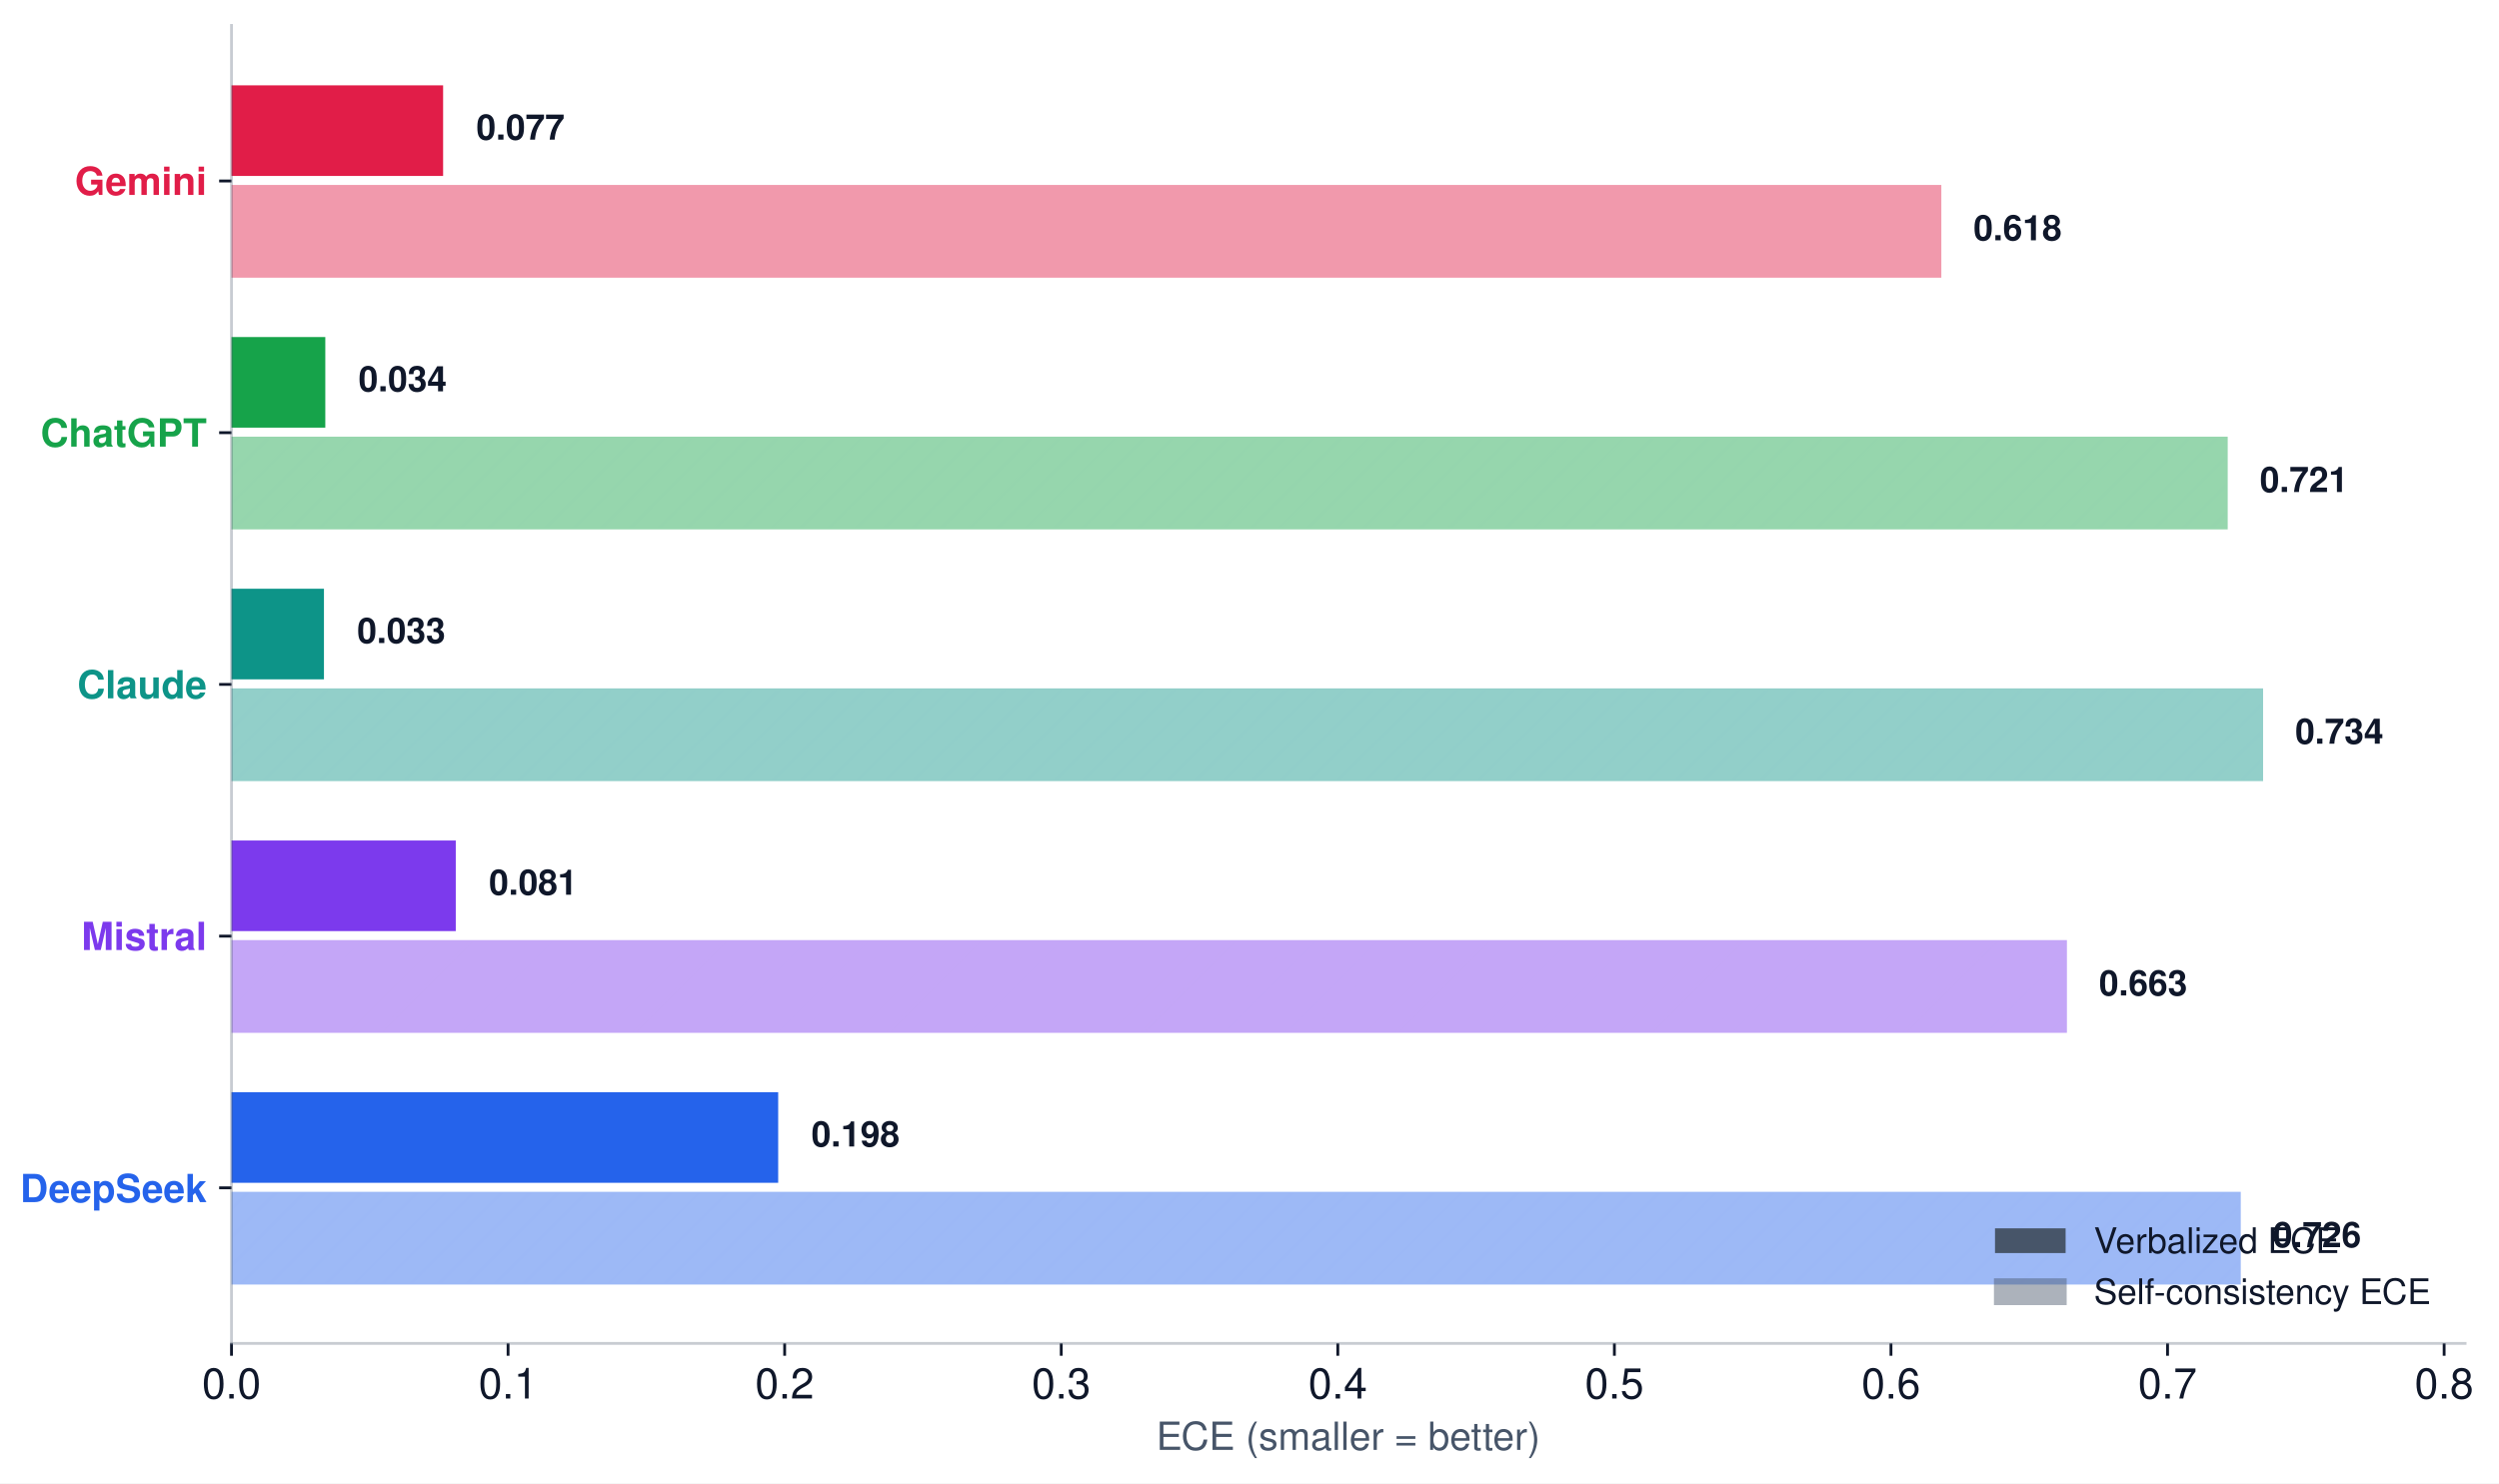
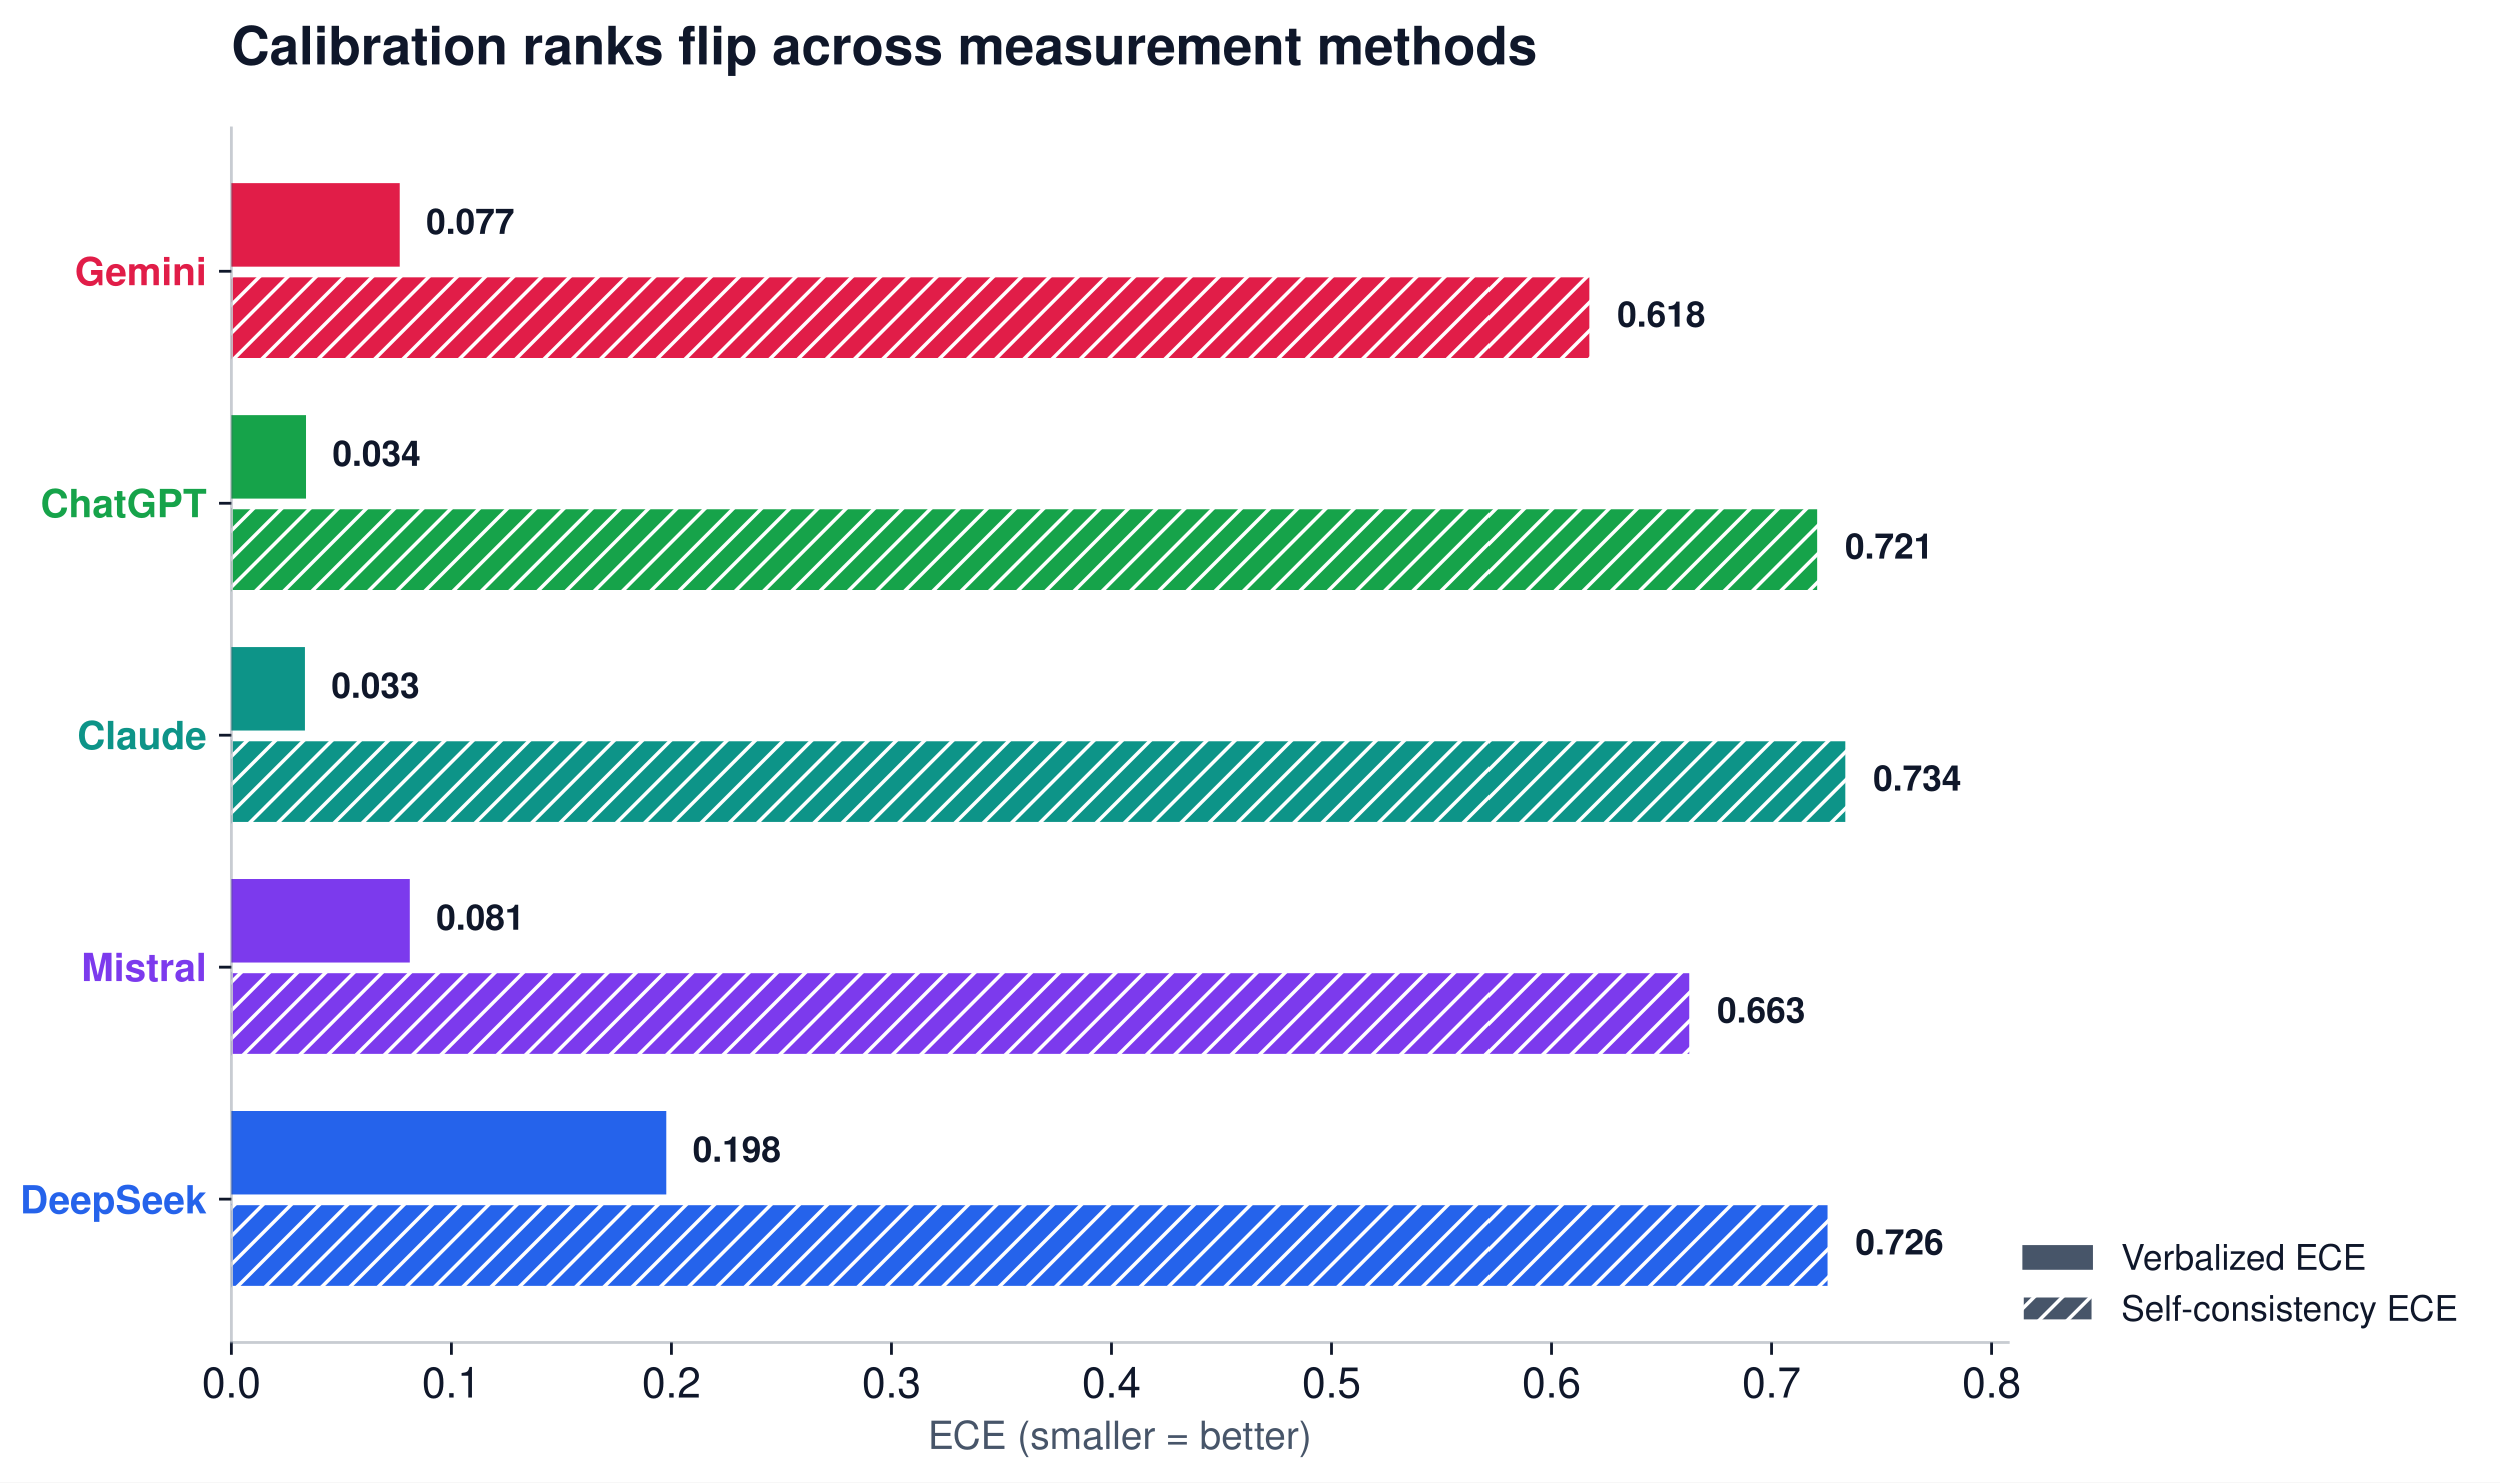
- <svg xmlns="http://www.w3.org/2000/svg" xmlns:xlink="http://www.w3.org/1999/xlink" width="707.801pt" height="420.261pt" viewBox="0 0 707.801 420.261" version="1.1">
+ <svg xmlns="http://www.w3.org/2000/svg" xmlns:xlink="http://www.w3.org/1999/xlink" width="708.422pt" height="420.075pt" viewBox="0 0 708.422 420.075" version="1.1">
  <defs>
    <style type="text/css">*{stroke-linejoin: round; stroke-linecap: butt}</style>
  </defs>
  <g id="figure_1">
    <g id="patch_1">
-       <path d="M 0 420.261  L 707.801 420.261  L 707.801 0  L 0 0  z " style="fill: #ffffff" />
+       <path d="M 0 420.075  L 708.422 420.075  L 708.422 0  L 0 0  z " style="fill: #ffffff" />
    </g>
    <g id="axes_1">
      <g id="patch_2">
-         <path d="M 65.567 380.601  L 698.197 380.601  L 698.197 7.2  L 65.567 7.2  z " style="fill: #ffffff" />
+         <path d="M 65.567 380.416  L 569.077 380.416  L 569.077 36.253  L 65.567 36.253  z " style="fill: #ffffff" />
      </g>
      <g id="matplotlib.axis_1">
        <g id="xtick_1">
          <g id="line2d_1">
            <defs>
-               <path id="m1476641908" d="M 0 0  L 0 3.5  " style="stroke: #0f172a; stroke-width: 0.8" />
+               <path id="mbb96f0b09a" d="M 0 0  L 0 3.5  " style="stroke: #0f172a; stroke-width: 0.8" />
            </defs>
            <g>
-               <use xlink:href="#m1476641908" x="65.567" y="380.601" style="fill: #0f172a; stroke: #0f172a; stroke-width: 0.8" />
+               <use xlink:href="#mbb96f0b09a" x="65.567" y="380.416" style="fill: #0f172a; stroke: #0f172a; stroke-width: 0.8" />
            </g>
          </g>
          <g id="text_1">
-             <text style="font-size: 12px; font-family: 'Helvetica', 'Arial', 'DejaVu Sans', sans-serif; text-anchor: middle; fill: #0f172a" x="65.567" y="396.209" transform="rotate(-0 65.56656 396.2094)">0.0</text>
+             <text style="font-size: 12px; font-family: 'Helvetica', 'Arial', 'DejaVu Sans', sans-serif; text-anchor: middle; fill: #0f172a" x="65.567" y="396.024" transform="rotate(-0 65.56656 396.0238)">0.0</text>
          </g>
        </g>
        <g id="xtick_2">
          <g id="line2d_2">
            <g>
-               <use xlink:href="#m1476641908" x="143.903" y="380.601" style="fill: #0f172a; stroke: #0f172a; stroke-width: 0.8" />
+               <use xlink:href="#mbb96f0b09a" x="127.915" y="380.416" style="fill: #0f172a; stroke: #0f172a; stroke-width: 0.8" />
            </g>
          </g>
          <g id="text_2">
-             <text style="font-size: 12px; font-family: 'Helvetica', 'Arial', 'DejaVu Sans', sans-serif; text-anchor: middle; fill: #0f172a" x="143.903" y="396.209" transform="rotate(-0 143.9034 396.2094)">0.1</text>
+             <text style="font-size: 12px; font-family: 'Helvetica', 'Arial', 'DejaVu Sans', sans-serif; text-anchor: middle; fill: #0f172a" x="127.915" y="396.024" transform="rotate(-0 127.9147 396.0238)">0.1</text>
          </g>
        </g>
        <g id="xtick_3">
          <g id="line2d_3">
            <g>
-               <use xlink:href="#m1476641908" x="222.24" y="380.601" style="fill: #0f172a; stroke: #0f172a; stroke-width: 0.8" />
+               <use xlink:href="#mbb96f0b09a" x="190.263" y="380.416" style="fill: #0f172a; stroke: #0f172a; stroke-width: 0.8" />
            </g>
          </g>
          <g id="text_3">
-             <text style="font-size: 12px; font-family: 'Helvetica', 'Arial', 'DejaVu Sans', sans-serif; text-anchor: middle; fill: #0f172a" x="222.24" y="396.209" transform="rotate(-0 222.2402 396.2094)">0.2</text>
+             <text style="font-size: 12px; font-family: 'Helvetica', 'Arial', 'DejaVu Sans', sans-serif; text-anchor: middle; fill: #0f172a" x="190.263" y="396.024" transform="rotate(-0 190.2629 396.0238)">0.2</text>
          </g>
        </g>
        <g id="xtick_4">
          <g id="line2d_4">
            <g>
-               <use xlink:href="#m1476641908" x="300.577" y="380.601" style="fill: #0f172a; stroke: #0f172a; stroke-width: 0.8" />
+               <use xlink:href="#mbb96f0b09a" x="252.611" y="380.416" style="fill: #0f172a; stroke: #0f172a; stroke-width: 0.8" />
            </g>
          </g>
          <g id="text_4">
-             <text style="font-size: 12px; font-family: 'Helvetica', 'Arial', 'DejaVu Sans', sans-serif; text-anchor: middle; fill: #0f172a" x="300.577" y="396.209" transform="rotate(-0 300.5771 396.2094)">0.3</text>
+             <text style="font-size: 12px; font-family: 'Helvetica', 'Arial', 'DejaVu Sans', sans-serif; text-anchor: middle; fill: #0f172a" x="252.611" y="396.024" transform="rotate(-0 252.6111 396.0238)">0.3</text>
          </g>
        </g>
        <g id="xtick_5">
          <g id="line2d_5">
            <g>
-               <use xlink:href="#m1476641908" x="378.914" y="380.601" style="fill: #0f172a; stroke: #0f172a; stroke-width: 0.8" />
+               <use xlink:href="#mbb96f0b09a" x="314.959" y="380.416" style="fill: #0f172a; stroke: #0f172a; stroke-width: 0.8" />
            </g>
          </g>
          <g id="text_5">
-             <text style="font-size: 12px; font-family: 'Helvetica', 'Arial', 'DejaVu Sans', sans-serif; text-anchor: middle; fill: #0f172a" x="378.914" y="396.209" transform="rotate(-0 378.9139 396.2094)">0.4</text>
+             <text style="font-size: 12px; font-family: 'Helvetica', 'Arial', 'DejaVu Sans', sans-serif; text-anchor: middle; fill: #0f172a" x="314.959" y="396.024" transform="rotate(-0 314.9593 396.0238)">0.4</text>
          </g>
        </g>
        <g id="xtick_6">
          <g id="line2d_6">
            <g>
-               <use xlink:href="#m1476641908" x="457.251" y="380.601" style="fill: #0f172a; stroke: #0f172a; stroke-width: 0.8" />
+               <use xlink:href="#mbb96f0b09a" x="377.307" y="380.416" style="fill: #0f172a; stroke: #0f172a; stroke-width: 0.8" />
            </g>
          </g>
          <g id="text_6">
-             <text style="font-size: 12px; font-family: 'Helvetica', 'Arial', 'DejaVu Sans', sans-serif; text-anchor: middle; fill: #0f172a" x="457.251" y="396.209" transform="rotate(-0 457.2508 396.2094)">0.5</text>
+             <text style="font-size: 12px; font-family: 'Helvetica', 'Arial', 'DejaVu Sans', sans-serif; text-anchor: middle; fill: #0f172a" x="377.307" y="396.024" transform="rotate(-0 377.3075 396.0238)">0.5</text>
          </g>
        </g>
        <g id="xtick_7">
          <g id="line2d_7">
            <g>
-               <use xlink:href="#m1476641908" x="535.588" y="380.601" style="fill: #0f172a; stroke: #0f172a; stroke-width: 0.8" />
+               <use xlink:href="#mbb96f0b09a" x="439.656" y="380.416" style="fill: #0f172a; stroke: #0f172a; stroke-width: 0.8" />
            </g>
          </g>
          <g id="text_7">
-             <text style="font-size: 12px; font-family: 'Helvetica', 'Arial', 'DejaVu Sans', sans-serif; text-anchor: middle; fill: #0f172a" x="535.588" y="396.209" transform="rotate(-0 535.5876 396.2094)">0.6</text>
+             <text style="font-size: 12px; font-family: 'Helvetica', 'Arial', 'DejaVu Sans', sans-serif; text-anchor: middle; fill: #0f172a" x="439.656" y="396.024" transform="rotate(-0 439.6557 396.0238)">0.6</text>
          </g>
        </g>
        <g id="xtick_8">
          <g id="line2d_8">
            <g>
-               <use xlink:href="#m1476641908" x="613.924" y="380.601" style="fill: #0f172a; stroke: #0f172a; stroke-width: 0.8" />
+               <use xlink:href="#mbb96f0b09a" x="502.004" y="380.416" style="fill: #0f172a; stroke: #0f172a; stroke-width: 0.8" />
            </g>
          </g>
          <g id="text_8">
-             <text style="font-size: 12px; font-family: 'Helvetica', 'Arial', 'DejaVu Sans', sans-serif; text-anchor: middle; fill: #0f172a" x="613.924" y="396.209" transform="rotate(-0 613.9244 396.2094)">0.7</text>
+             <text style="font-size: 12px; font-family: 'Helvetica', 'Arial', 'DejaVu Sans', sans-serif; text-anchor: middle; fill: #0f172a" x="502.004" y="396.024" transform="rotate(-0 502.0039 396.0238)">0.7</text>
          </g>
        </g>
        <g id="xtick_9">
          <g id="line2d_9">
            <g>
-               <use xlink:href="#m1476641908" x="692.261" y="380.601" style="fill: #0f172a; stroke: #0f172a; stroke-width: 0.8" />
+               <use xlink:href="#mbb96f0b09a" x="564.352" y="380.416" style="fill: #0f172a; stroke: #0f172a; stroke-width: 0.8" />
            </g>
          </g>
          <g id="text_9">
-             <text style="font-size: 12px; font-family: 'Helvetica', 'Arial', 'DejaVu Sans', sans-serif; text-anchor: middle; fill: #0f172a" x="692.261" y="396.209" transform="rotate(-0 692.2613 396.2094)">0.8</text>
+             <text style="font-size: 12px; font-family: 'Helvetica', 'Arial', 'DejaVu Sans', sans-serif; text-anchor: middle; fill: #0f172a" x="564.352" y="396.024" transform="rotate(-0 564.352 396.0238)">0.8</text>
          </g>
        </g>
        <g id="text_10">
-           <text style="font-size: 11px; font-family: 'Helvetica', 'Arial', 'DejaVu Sans', sans-serif; text-anchor: middle; fill: #475569" x="381.882" y="410.768" transform="rotate(-0 381.882 410.7681)">ECE (smaller = better)</text>
+           <text style="font-size: 11px; font-family: 'Helvetica', 'Arial', 'DejaVu Sans', sans-serif; text-anchor: middle; fill: #475569" x="317.322" y="410.582" transform="rotate(-0 317.3216 410.5825)">ECE (smaller = better)</text>
        </g>
      </g>
      <g id="matplotlib.axis_2">
        <g id="ytick_1">
          <g id="line2d_10">
            <defs>
-               <path id="m768ae7f95d" d="M 0 0  L -3.5 0  " style="stroke: #0f172a; stroke-width: 0.8" />
+               <path id="md8d4a4f113" d="M 0 0  L -3.5 0  " style="stroke: #0f172a; stroke-width: 0.8" />
            </defs>
            <g>
-               <use xlink:href="#m768ae7f95d" x="65.567" y="51.272" style="fill: #0f172a; stroke: #0f172a; stroke-width: 0.8" />
+               <use xlink:href="#md8d4a4f113" x="65.567" y="76.874" style="fill: #0f172a; stroke: #0f172a; stroke-width: 0.8" />
            </g>
          </g>
          <g id="text_11">
-             <text style="font-weight: 700; font-size: 11px; font-family: 'Helvetica', 'Arial', 'DejaVu Sans', sans-serif; text-anchor: end; fill: #e11d48" x="58.567" y="55.218" transform="rotate(-0 58.56656 55.21758)">Gemini</text>
+             <text style="font-weight: 700; font-size: 11px; font-family: 'Helvetica', 'Arial', 'DejaVu Sans', sans-serif; text-anchor: end; fill: #e11d48" x="58.567" y="80.82" transform="rotate(-0 58.56656 80.81968)">Gemini</text>
          </g>
        </g>
        <g id="ytick_2">
          <g id="line2d_11">
            <g>
-               <use xlink:href="#m768ae7f95d" x="65.567" y="122.586" style="fill: #0f172a; stroke: #0f172a; stroke-width: 0.8" />
+               <use xlink:href="#md8d4a4f113" x="65.567" y="142.604" style="fill: #0f172a; stroke: #0f172a; stroke-width: 0.8" />
            </g>
          </g>
          <g id="text_12">
-             <text style="font-weight: 700; font-size: 11px; font-family: 'Helvetica', 'Arial', 'DejaVu Sans', sans-serif; text-anchor: end; fill: #16a34a" x="58.567" y="126.532" transform="rotate(-0 58.56656 126.5318)">ChatGPT</text>
+             <text style="font-weight: 700; font-size: 11px; font-family: 'Helvetica', 'Arial', 'DejaVu Sans', sans-serif; text-anchor: end; fill: #16a34a" x="58.567" y="146.55" transform="rotate(-0 58.56656 146.5497)">ChatGPT</text>
          </g>
        </g>
        <g id="ytick_3">
          <g id="line2d_12">
            <g>
-               <use xlink:href="#m768ae7f95d" x="65.567" y="193.901" style="fill: #0f172a; stroke: #0f172a; stroke-width: 0.8" />
+               <use xlink:href="#md8d4a4f113" x="65.567" y="208.334" style="fill: #0f172a; stroke: #0f172a; stroke-width: 0.8" />
            </g>
          </g>
          <g id="text_13">
-             <text style="font-weight: 700; font-size: 11px; font-family: 'Helvetica', 'Arial', 'DejaVu Sans', sans-serif; text-anchor: end; fill: #0d9488" x="58.567" y="197.846" transform="rotate(-0 58.56656 197.846)">Claude</text>
+             <text style="font-weight: 700; font-size: 11px; font-family: 'Helvetica', 'Arial', 'DejaVu Sans', sans-serif; text-anchor: end; fill: #0d9488" x="58.567" y="212.28" transform="rotate(-0 58.56656 212.2798)">Claude</text>
          </g>
        </g>
        <g id="ytick_4">
          <g id="line2d_13">
            <g>
-               <use xlink:href="#m768ae7f95d" x="65.567" y="265.215" style="fill: #0f172a; stroke: #0f172a; stroke-width: 0.8" />
+               <use xlink:href="#md8d4a4f113" x="65.567" y="274.064" style="fill: #0f172a; stroke: #0f172a; stroke-width: 0.8" />
            </g>
          </g>
          <g id="text_14">
-             <text style="font-weight: 700; font-size: 11px; font-family: 'Helvetica', 'Arial', 'DejaVu Sans', sans-serif; text-anchor: end; fill: #7c3aed" x="58.567" y="269.16" transform="rotate(-0 58.56656 269.1602)">Mistral</text>
+             <text style="font-weight: 700; font-size: 11px; font-family: 'Helvetica', 'Arial', 'DejaVu Sans', sans-serif; text-anchor: end; fill: #7c3aed" x="58.567" y="278.01" transform="rotate(-0 58.56656 278.0098)">Mistral</text>
          </g>
        </g>
        <g id="ytick_5">
          <g id="line2d_14">
            <g>
-               <use xlink:href="#m768ae7f95d" x="65.567" y="336.529" style="fill: #0f172a; stroke: #0f172a; stroke-width: 0.8" />
+               <use xlink:href="#md8d4a4f113" x="65.567" y="339.794" style="fill: #0f172a; stroke: #0f172a; stroke-width: 0.8" />
            </g>
          </g>
          <g id="text_15">
-             <text style="font-weight: 700; font-size: 11px; font-family: 'Helvetica', 'Arial', 'DejaVu Sans', sans-serif; text-anchor: end; fill: #2563eb" x="58.567" y="340.582" transform="rotate(-0 58.56656 340.5819)">DeepSeek</text>
+             <text style="font-weight: 700; font-size: 11px; font-family: 'Helvetica', 'Arial', 'DejaVu Sans', sans-serif; text-anchor: end; fill: #2563eb" x="58.567" y="343.847" transform="rotate(-0 58.56656 343.8473)">DeepSeek</text>
          </g>
        </g>
      </g>
      <g id="patch_3">
-         <path d="M 65.567 24.173  L 125.503 24.173  L 125.503 49.846  L 65.567 49.846  z " clip-path="url(#pfe45857b0f)" style="fill: #e11d48" />
+         <path d="M 65.567 51.897  L 113.27 51.897  L 113.27 75.56  L 65.567 75.56  z " clip-path="url(#p419d0bbaad)" style="fill: #e11d48" />
      </g>
      <g id="patch_4">
-         <path d="M 65.567 52.698  L 549.552 52.698  L 549.552 78.372  L 65.567 78.372  z " clip-path="url(#pfe45857b0f)" style="fill: url(#hab2ef8f8ba); opacity: 0.45; stroke: #e11d48; stroke-width: 0.6; stroke-linejoin: miter" />
+         <path d="M 65.567 78.189  L 450.77 78.189  L 450.77 101.852  L 65.567 101.852  z " clip-path="url(#p419d0bbaad)" style="fill: url(#h60fdef7efd); stroke: #ffffff; stroke-width: 0.8; stroke-linejoin: miter" />
      </g>
      <g id="patch_5">
-         <path d="M 65.567 95.487  L 92.137 95.487  L 92.137 121.16  L 65.567 121.16  z " clip-path="url(#pfe45857b0f)" style="fill: #16a34a" />
+         <path d="M 65.567 117.627  L 86.714 117.627  L 86.714 141.29  L 65.567 141.29  z " clip-path="url(#p419d0bbaad)" style="fill: #16a34a" />
      </g>
      <g id="patch_6">
-         <path d="M 65.567 124.013  L 630.662 124.013  L 630.662 149.686  L 65.567 149.686  z " clip-path="url(#pfe45857b0f)" style="fill: url(#h097b52ffb1); opacity: 0.45; stroke: #16a34a; stroke-width: 0.6; stroke-linejoin: miter" />
+         <path d="M 65.567 143.919  L 515.325 143.919  L 515.325 167.582  L 65.567 167.582  z " clip-path="url(#p419d0bbaad)" style="fill: url(#he75f04b8bc); stroke: #ffffff; stroke-width: 0.8; stroke-linejoin: miter" />
      </g>
      <g id="patch_7">
-         <path d="M 65.567 166.801  L 91.755 166.801  L 91.755 192.474  L 65.567 192.474  z " clip-path="url(#pfe45857b0f)" style="fill: #0d9488" />
+         <path d="M 65.567 183.357  L 86.41 183.357  L 86.41 207.02  L 65.567 207.02  z " clip-path="url(#p419d0bbaad)" style="fill: #0d9488" />
      </g>
      <g id="patch_8">
-         <path d="M 65.567 195.327  L 640.685 195.327  L 640.685 221  L 65.567 221  z " clip-path="url(#pfe45857b0f)" style="fill: url(#h27e8153b1d); opacity: 0.45; stroke: #0d9488; stroke-width: 0.6; stroke-linejoin: miter" />
+         <path d="M 65.567 209.649  L 523.303 209.649  L 523.303 233.312  L 65.567 233.312  z " clip-path="url(#p419d0bbaad)" style="fill: url(#h26607b3450); stroke: #ffffff; stroke-width: 0.8; stroke-linejoin: miter" />
      </g>
      <g id="patch_9">
-         <path d="M 65.567 238.115  L 129.091 238.115  L 129.091 263.789  L 65.567 263.789  z " clip-path="url(#pfe45857b0f)" style="fill: #7c3aed" />
+         <path d="M 65.567 249.087  L 116.126 249.087  L 116.126 272.75  L 65.567 272.75  z " clip-path="url(#p419d0bbaad)" style="fill: #7c3aed" />
      </g>
      <g id="patch_10">
-         <path d="M 65.567 266.641  L 585.12 266.641  L 585.12 292.314  L 65.567 292.314  z " clip-path="url(#pfe45857b0f)" style="fill: url(#h407be12ef1); opacity: 0.45; stroke: #7c3aed; stroke-width: 0.6; stroke-linejoin: miter" />
+         <path d="M 65.567 275.379  L 479.078 275.379  L 479.078 299.042  L 65.567 299.042  z " clip-path="url(#p419d0bbaad)" style="fill: url(#h805995ebb2); stroke: #ffffff; stroke-width: 0.8; stroke-linejoin: miter" />
      </g>
      <g id="patch_11">
-         <path d="M 65.567 309.43  L 220.408 309.43  L 220.408 335.103  L 65.567 335.103  z " clip-path="url(#pfe45857b0f)" style="fill: #2563eb" />
+         <path d="M 65.567 314.817  L 188.804 314.817  L 188.804 338.48  L 65.567 338.48  z " clip-path="url(#p419d0bbaad)" style="fill: #2563eb" />
      </g>
      <g id="patch_12">
-         <path d="M 65.567 337.955  L 634.36 337.955  L 634.36 363.628  L 65.567 363.628  z " clip-path="url(#pfe45857b0f)" style="fill: url(#hef1b6b4bdd); opacity: 0.45; stroke: #2563eb; stroke-width: 0.6; stroke-linejoin: miter" />
+         <path d="M 65.567 341.109  L 518.269 341.109  L 518.269 364.772  L 65.567 364.772  z " clip-path="url(#p419d0bbaad)" style="fill: url(#hc5dfd3a90b); stroke: #ffffff; stroke-width: 0.8; stroke-linejoin: miter" />
      </g>
      <g id="patch_13">
-         <path d="M 65.567 380.601  L 65.567 7.2  " style="fill: none; opacity: 0.3; stroke: #475569; stroke-width: 0.8; stroke-linejoin: miter; stroke-linecap: square" />
+         <path d="M 65.567 380.416  L 65.567 36.253  " style="fill: none; opacity: 0.3; stroke: #475569; stroke-width: 0.8; stroke-linejoin: miter; stroke-linecap: square" />
      </g>
      <g id="patch_14">
-         <path d="M 65.567 380.601  L 698.197 380.601  " style="fill: none; opacity: 0.3; stroke: #475569; stroke-width: 0.8; stroke-linejoin: miter; stroke-linecap: square" />
+         <path d="M 65.567 380.416  L 569.077 380.416  " style="fill: none; opacity: 0.3; stroke: #475569; stroke-width: 0.8; stroke-linejoin: miter; stroke-linecap: square" />
      </g>
      <g id="text_16">
-         <text style="font-weight: 700; font-size: 10px; font-family: 'Helvetica', 'Arial', 'DejaVu Sans', sans-serif; text-anchor: start; fill: #0f172a" x="134.903" y="39.554" transform="rotate(-0 134.9031 39.55387)">0.077</text>
+         <text style="font-weight: 700; font-size: 10px; font-family: 'Helvetica', 'Arial', 'DejaVu Sans', sans-serif; text-anchor: start; fill: #0f172a" x="120.751" y="66.273" transform="rotate(-0 120.7514 66.27281)">0.077</text>
      </g>
      <g id="text_17">
-         <text style="font-weight: 700; font-size: 10px; font-family: 'Helvetica', 'Arial', 'DejaVu Sans', sans-serif; text-anchor: start; fill: #0f172a" x="558.952" y="68.08" transform="rotate(-0 558.9524 68.07956)">0.618</text>
+         <text style="font-weight: 700; font-size: 10px; font-family: 'Helvetica', 'Arial', 'DejaVu Sans', sans-serif; text-anchor: start; fill: #0f172a" x="458.252" y="92.565" transform="rotate(-0 458.2517 92.56483)">0.618</text>
      </g>
      <g id="text_18">
-         <text style="font-weight: 700; font-size: 10px; font-family: 'Helvetica', 'Arial', 'DejaVu Sans', sans-serif; text-anchor: start; fill: #0f172a" x="101.537" y="110.868" transform="rotate(-0 101.5374 110.8681)">0.034</text>
+         <text style="font-weight: 700; font-size: 10px; font-family: 'Helvetica', 'Arial', 'DejaVu Sans', sans-serif; text-anchor: start; fill: #0f172a" x="94.196" y="132.003" transform="rotate(-0 94.19568 132.0029)">0.034</text>
      </g>
      <g id="text_19">
-         <text style="font-weight: 700; font-size: 10px; font-family: 'Helvetica', 'Arial', 'DejaVu Sans', sans-serif; text-anchor: start; fill: #0f172a" x="640.063" y="139.394" transform="rotate(-0 640.0627 139.3938)">0.721</text>
+         <text style="font-weight: 700; font-size: 10px; font-family: 'Helvetica', 'Arial', 'DejaVu Sans', sans-serif; text-anchor: start; fill: #0f172a" x="522.807" y="158.295" transform="rotate(-0 522.8072 158.2949)">0.721</text>
      </g>
      <g id="text_20">
-         <text style="font-weight: 700; font-size: 10px; font-family: 'Helvetica', 'Arial', 'DejaVu Sans', sans-serif; text-anchor: start; fill: #0f172a" x="101.156" y="182.182" transform="rotate(-0 101.1556 182.1823)">0.033</text>
+         <text style="font-weight: 700; font-size: 10px; font-family: 'Helvetica', 'Arial', 'DejaVu Sans', sans-serif; text-anchor: start; fill: #0f172a" x="93.892" y="197.733" transform="rotate(-0 93.89184 197.7329)">0.033</text>
      </g>
      <g id="text_21">
-         <text style="font-weight: 700; font-size: 10px; font-family: 'Helvetica', 'Arial', 'DejaVu Sans', sans-serif; text-anchor: start; fill: #0f172a" x="650.086" y="210.708" transform="rotate(-0 650.0859 210.708)">0.734</text>
+         <text style="font-weight: 700; font-size: 10px; font-family: 'Helvetica', 'Arial', 'DejaVu Sans', sans-serif; text-anchor: start; fill: #0f172a" x="530.785" y="224.025" transform="rotate(-0 530.7847 224.0249)">0.734</text>
      </g>
      <g id="text_22">
-         <text style="font-weight: 700; font-size: 10px; font-family: 'Helvetica', 'Arial', 'DejaVu Sans', sans-serif; text-anchor: start; fill: #0f172a" x="138.492" y="253.497" transform="rotate(-0 138.4916 253.4965)">0.081</text>
+         <text style="font-weight: 700; font-size: 10px; font-family: 'Helvetica', 'Arial', 'DejaVu Sans', sans-serif; text-anchor: start; fill: #0f172a" x="123.607" y="263.463" transform="rotate(-0 123.6075 263.4629)">0.081</text>
      </g>
      <g id="text_23">
-         <text style="font-weight: 700; font-size: 10px; font-family: 'Helvetica', 'Arial', 'DejaVu Sans', sans-serif; text-anchor: start; fill: #0f172a" x="594.52" y="282.022" transform="rotate(-0 594.5203 282.0222)">0.663</text>
+         <text style="font-weight: 700; font-size: 10px; font-family: 'Helvetica', 'Arial', 'DejaVu Sans', sans-serif; text-anchor: start; fill: #0f172a" x="486.56" y="289.755" transform="rotate(-0 486.5601 289.755)">0.663</text>
      </g>
      <g id="text_24">
-         <text style="font-weight: 700; font-size: 10px; font-family: 'Helvetica', 'Arial', 'DejaVu Sans', sans-serif; text-anchor: start; fill: #0f172a" x="229.808" y="324.811" transform="rotate(-0 229.8082 324.8107)">0.198</text>
+         <text style="font-weight: 700; font-size: 10px; font-family: 'Helvetica', 'Arial', 'DejaVu Sans', sans-serif; text-anchor: start; fill: #0f172a" x="196.286" y="329.193" transform="rotate(-0 196.2863 329.193)">0.198</text>
      </g>
      <g id="text_25">
-         <text style="font-weight: 700; font-size: 10px; font-family: 'Helvetica', 'Arial', 'DejaVu Sans', sans-serif; text-anchor: start; fill: #0f172a" x="643.761" y="353.336" transform="rotate(-0 643.7606 353.3364)">0.726</text>
+         <text style="font-weight: 700; font-size: 10px; font-family: 'Helvetica', 'Arial', 'DejaVu Sans', sans-serif; text-anchor: start; fill: #0f172a" x="525.75" y="355.485" transform="rotate(-0 525.7504 355.485)">0.726</text>
+       </g>
+       <g id="text_26">
+         <text style="font-weight: 700; font-size: 15px; font-family: 'Helvetica', 'Arial', 'DejaVu Sans', sans-serif; text-anchor: start; fill: #0f172a" x="65.567" y="18.253" transform="rotate(-0 65.56656 18.25313)">Calibration ranks flip across measurement methods</text>
      </g>
      <g id="legend_1">
        <g id="patch_15">
-           <path d="M 565.052 355.004  L 585.052 355.004  L 585.052 348.004  L 565.052 348.004  z " style="fill: #475569" />
-         </g>
-         <g id="text_26">
-           <text style="font-size: 10px; font-family: 'Helvetica', 'Arial', 'DejaVu Sans', sans-serif; text-anchor: start; fill: #0f172a" x="593.052" y="355.004" transform="rotate(-0 593.0521 355.0044)">Verbalized ECE</text>
+           <path d="M 573.077 359.819  L 593.077 359.819  L 593.077 352.819  L 573.077 352.819  z " style="fill: #475569" />
+         </g>
+         <g id="text_27">
+           <text style="font-size: 10px; font-family: 'Helvetica', 'Arial', 'DejaVu Sans', sans-serif; text-anchor: start; fill: #0f172a" x="601.077" y="359.819" transform="rotate(-0 601.0766 359.8188)">Verbalized ECE</text>
        </g>
        <g id="patch_16">
-           <path d="M 565.052 369.457  L 585.052 369.457  L 585.052 362.457  L 565.052 362.457  z " style="fill: url(#h102e0de6e6); opacity: 0.45; stroke: #475569; stroke-width: 0.6; stroke-linejoin: miter" />
-         </g>
-         <g id="text_27">
-           <text style="font-size: 10px; font-family: 'Helvetica', 'Arial', 'DejaVu Sans', sans-serif; text-anchor: start; fill: #0f172a" x="593.052" y="369.457" transform="rotate(-0 593.0521 369.4575)">Self-consistency ECE</text>
+           <path d="M 573.077 374.272  L 593.077 374.272  L 593.077 367.272  L 573.077 367.272  z " style="fill: url(#hb323618387); stroke: #ffffff; stroke-width: 0.8; stroke-linejoin: miter" />
+         </g>
+         <g id="text_28">
+           <text style="font-size: 10px; font-family: 'Helvetica', 'Arial', 'DejaVu Sans', sans-serif; text-anchor: start; fill: #0f172a" x="601.077" y="374.272" transform="rotate(-0 601.0766 374.2719)">Self-consistency ECE</text>
        </g>
      </g>
    </g>
  </g>
  <defs>
-     <clipPath id="pfe45857b0f">
-       <rect x="65.567" y="7.2" width="632.631" height="373.401" />
+     <clipPath id="p419d0bbaad">
+       <rect x="65.567" y="36.253" width="503.51" height="344.163" />
    </clipPath>
  </defs>
  <defs>
-     <pattern id="hab2ef8f8ba" patternUnits="userSpaceOnUse" x="0" y="0" width="72" height="72">
+     <pattern id="h60fdef7efd" patternUnits="userSpaceOnUse" x="0" y="0" width="72" height="72">
      <rect x="0" y="0" width="73" height="73" fill="#e11d48" />
-       <path d="M -36 36  L 36 -36  M -32 40  L 40 -32  M -28 44  L 44 -28  M -24 48  L 48 -24  M -20 52  L 52 -20  M -16 56  L 56 -16  M -12 60  L 60 -12  M -8 64  L 64 -8  M -4 68  L 68 -4  M 0 72  L 72 0  M 4 76  L 76 4  M 8 80  L 80 8  M 12 84  L 84 12  M 16 88  L 88 16  M 20 92  L 92 20  M 24 96  L 96 24  M 28 100  L 100 28  M 32 104  L 104 32  M 36 108  L 108 36  " style="fill: #e11d48; stroke: #e11d48; stroke-width: 1.0; stroke-linecap: butt; stroke-linejoin: miter; stroke-opacity: 0.45" />
-     </pattern>
-     <pattern id="h097b52ffb1" patternUnits="userSpaceOnUse" x="0" y="0" width="72" height="72">
+       <path d="M -36 36  L 36 -36  M -32 40  L 40 -32  M -28 44  L 44 -28  M -24 48  L 48 -24  M -20 52  L 52 -20  M -16 56  L 56 -16  M -12 60  L 60 -12  M -8 64  L 64 -8  M -4 68  L 68 -4  M 0 72  L 72 0  M 4 76  L 76 4  M 8 80  L 80 8  M 12 84  L 84 12  M 16 88  L 88 16  M 20 92  L 92 20  M 24 96  L 96 24  M 28 100  L 100 28  M 32 104  L 104 32  M 36 108  L 108 36  " style="fill: #ffffff; stroke: #ffffff; stroke-width: 1.0; stroke-linecap: butt; stroke-linejoin: miter" />
+     </pattern>
+     <pattern id="he75f04b8bc" patternUnits="userSpaceOnUse" x="0" y="0" width="72" height="72">
      <rect x="0" y="0" width="73" height="73" fill="#16a34a" />
-       <path d="M -36 36  L 36 -36  M -32 40  L 40 -32  M -28 44  L 44 -28  M -24 48  L 48 -24  M -20 52  L 52 -20  M -16 56  L 56 -16  M -12 60  L 60 -12  M -8 64  L 64 -8  M -4 68  L 68 -4  M 0 72  L 72 0  M 4 76  L 76 4  M 8 80  L 80 8  M 12 84  L 84 12  M 16 88  L 88 16  M 20 92  L 92 20  M 24 96  L 96 24  M 28 100  L 100 28  M 32 104  L 104 32  M 36 108  L 108 36  " style="fill: #16a34a; stroke: #16a34a; stroke-width: 1.0; stroke-linecap: butt; stroke-linejoin: miter; stroke-opacity: 0.45" />
-     </pattern>
-     <pattern id="h27e8153b1d" patternUnits="userSpaceOnUse" x="0" y="0" width="72" height="72">
+       <path d="M -36 36  L 36 -36  M -32 40  L 40 -32  M -28 44  L 44 -28  M -24 48  L 48 -24  M -20 52  L 52 -20  M -16 56  L 56 -16  M -12 60  L 60 -12  M -8 64  L 64 -8  M -4 68  L 68 -4  M 0 72  L 72 0  M 4 76  L 76 4  M 8 80  L 80 8  M 12 84  L 84 12  M 16 88  L 88 16  M 20 92  L 92 20  M 24 96  L 96 24  M 28 100  L 100 28  M 32 104  L 104 32  M 36 108  L 108 36  " style="fill: #ffffff; stroke: #ffffff; stroke-width: 1.0; stroke-linecap: butt; stroke-linejoin: miter" />
+     </pattern>
+     <pattern id="h26607b3450" patternUnits="userSpaceOnUse" x="0" y="0" width="72" height="72">
      <rect x="0" y="0" width="73" height="73" fill="#0d9488" />
-       <path d="M -36 36  L 36 -36  M -32 40  L 40 -32  M -28 44  L 44 -28  M -24 48  L 48 -24  M -20 52  L 52 -20  M -16 56  L 56 -16  M -12 60  L 60 -12  M -8 64  L 64 -8  M -4 68  L 68 -4  M 0 72  L 72 0  M 4 76  L 76 4  M 8 80  L 80 8  M 12 84  L 84 12  M 16 88  L 88 16  M 20 92  L 92 20  M 24 96  L 96 24  M 28 100  L 100 28  M 32 104  L 104 32  M 36 108  L 108 36  " style="fill: #0d9488; stroke: #0d9488; stroke-width: 1.0; stroke-linecap: butt; stroke-linejoin: miter; stroke-opacity: 0.45" />
-     </pattern>
-     <pattern id="h407be12ef1" patternUnits="userSpaceOnUse" x="0" y="0" width="72" height="72">
+       <path d="M -36 36  L 36 -36  M -32 40  L 40 -32  M -28 44  L 44 -28  M -24 48  L 48 -24  M -20 52  L 52 -20  M -16 56  L 56 -16  M -12 60  L 60 -12  M -8 64  L 64 -8  M -4 68  L 68 -4  M 0 72  L 72 0  M 4 76  L 76 4  M 8 80  L 80 8  M 12 84  L 84 12  M 16 88  L 88 16  M 20 92  L 92 20  M 24 96  L 96 24  M 28 100  L 100 28  M 32 104  L 104 32  M 36 108  L 108 36  " style="fill: #ffffff; stroke: #ffffff; stroke-width: 1.0; stroke-linecap: butt; stroke-linejoin: miter" />
+     </pattern>
+     <pattern id="h805995ebb2" patternUnits="userSpaceOnUse" x="0" y="0" width="72" height="72">
      <rect x="0" y="0" width="73" height="73" fill="#7c3aed" />
-       <path d="M -36 36  L 36 -36  M -32 40  L 40 -32  M -28 44  L 44 -28  M -24 48  L 48 -24  M -20 52  L 52 -20  M -16 56  L 56 -16  M -12 60  L 60 -12  M -8 64  L 64 -8  M -4 68  L 68 -4  M 0 72  L 72 0  M 4 76  L 76 4  M 8 80  L 80 8  M 12 84  L 84 12  M 16 88  L 88 16  M 20 92  L 92 20  M 24 96  L 96 24  M 28 100  L 100 28  M 32 104  L 104 32  M 36 108  L 108 36  " style="fill: #7c3aed; stroke: #7c3aed; stroke-width: 1.0; stroke-linecap: butt; stroke-linejoin: miter; stroke-opacity: 0.45" />
-     </pattern>
-     <pattern id="hef1b6b4bdd" patternUnits="userSpaceOnUse" x="0" y="0" width="72" height="72">
+       <path d="M -36 36  L 36 -36  M -32 40  L 40 -32  M -28 44  L 44 -28  M -24 48  L 48 -24  M -20 52  L 52 -20  M -16 56  L 56 -16  M -12 60  L 60 -12  M -8 64  L 64 -8  M -4 68  L 68 -4  M 0 72  L 72 0  M 4 76  L 76 4  M 8 80  L 80 8  M 12 84  L 84 12  M 16 88  L 88 16  M 20 92  L 92 20  M 24 96  L 96 24  M 28 100  L 100 28  M 32 104  L 104 32  M 36 108  L 108 36  " style="fill: #ffffff; stroke: #ffffff; stroke-width: 1.0; stroke-linecap: butt; stroke-linejoin: miter" />
+     </pattern>
+     <pattern id="hc5dfd3a90b" patternUnits="userSpaceOnUse" x="0" y="0" width="72" height="72">
      <rect x="0" y="0" width="73" height="73" fill="#2563eb" />
-       <path d="M -36 36  L 36 -36  M -32 40  L 40 -32  M -28 44  L 44 -28  M -24 48  L 48 -24  M -20 52  L 52 -20  M -16 56  L 56 -16  M -12 60  L 60 -12  M -8 64  L 64 -8  M -4 68  L 68 -4  M 0 72  L 72 0  M 4 76  L 76 4  M 8 80  L 80 8  M 12 84  L 84 12  M 16 88  L 88 16  M 20 92  L 92 20  M 24 96  L 96 24  M 28 100  L 100 28  M 32 104  L 104 32  M 36 108  L 108 36  " style="fill: #2563eb; stroke: #2563eb; stroke-width: 1.0; stroke-linecap: butt; stroke-linejoin: miter; stroke-opacity: 0.45" />
-     </pattern>
-     <pattern id="h102e0de6e6" patternUnits="userSpaceOnUse" x="0" y="0" width="72" height="72">
+       <path d="M -36 36  L 36 -36  M -32 40  L 40 -32  M -28 44  L 44 -28  M -24 48  L 48 -24  M -20 52  L 52 -20  M -16 56  L 56 -16  M -12 60  L 60 -12  M -8 64  L 64 -8  M -4 68  L 68 -4  M 0 72  L 72 0  M 4 76  L 76 4  M 8 80  L 80 8  M 12 84  L 84 12  M 16 88  L 88 16  M 20 92  L 92 20  M 24 96  L 96 24  M 28 100  L 100 28  M 32 104  L 104 32  M 36 108  L 108 36  " style="fill: #ffffff; stroke: #ffffff; stroke-width: 1.0; stroke-linecap: butt; stroke-linejoin: miter" />
+     </pattern>
+     <pattern id="hb323618387" patternUnits="userSpaceOnUse" x="0" y="0" width="72" height="72">
      <rect x="0" y="0" width="73" height="73" fill="#475569" />
-       <path d="M -36 36  L 36 -36  M -32 40  L 40 -32  M -28 44  L 44 -28  M -24 48  L 48 -24  M -20 52  L 52 -20  M -16 56  L 56 -16  M -12 60  L 60 -12  M -8 64  L 64 -8  M -4 68  L 68 -4  M 0 72  L 72 0  M 4 76  L 76 4  M 8 80  L 80 8  M 12 84  L 84 12  M 16 88  L 88 16  M 20 92  L 92 20  M 24 96  L 96 24  M 28 100  L 100 28  M 32 104  L 104 32  M 36 108  L 108 36  " style="fill: #475569; stroke: #475569; stroke-width: 1.0; stroke-linecap: butt; stroke-linejoin: miter; stroke-opacity: 0.45" />
+       <path d="M -36 36  L 36 -36  M -32 40  L 40 -32  M -28 44  L 44 -28  M -24 48  L 48 -24  M -20 52  L 52 -20  M -16 56  L 56 -16  M -12 60  L 60 -12  M -8 64  L 64 -8  M -4 68  L 68 -4  M 0 72  L 72 0  M 4 76  L 76 4  M 8 80  L 80 8  M 12 84  L 84 12  M 16 88  L 88 16  M 20 92  L 92 20  M 24 96  L 96 24  M 28 100  L 100 28  M 32 104  L 104 32  M 36 108  L 108 36  " style="fill: #ffffff; stroke: #ffffff; stroke-width: 1.0; stroke-linecap: butt; stroke-linejoin: miter" />
    </pattern>
  </defs>
</svg>
